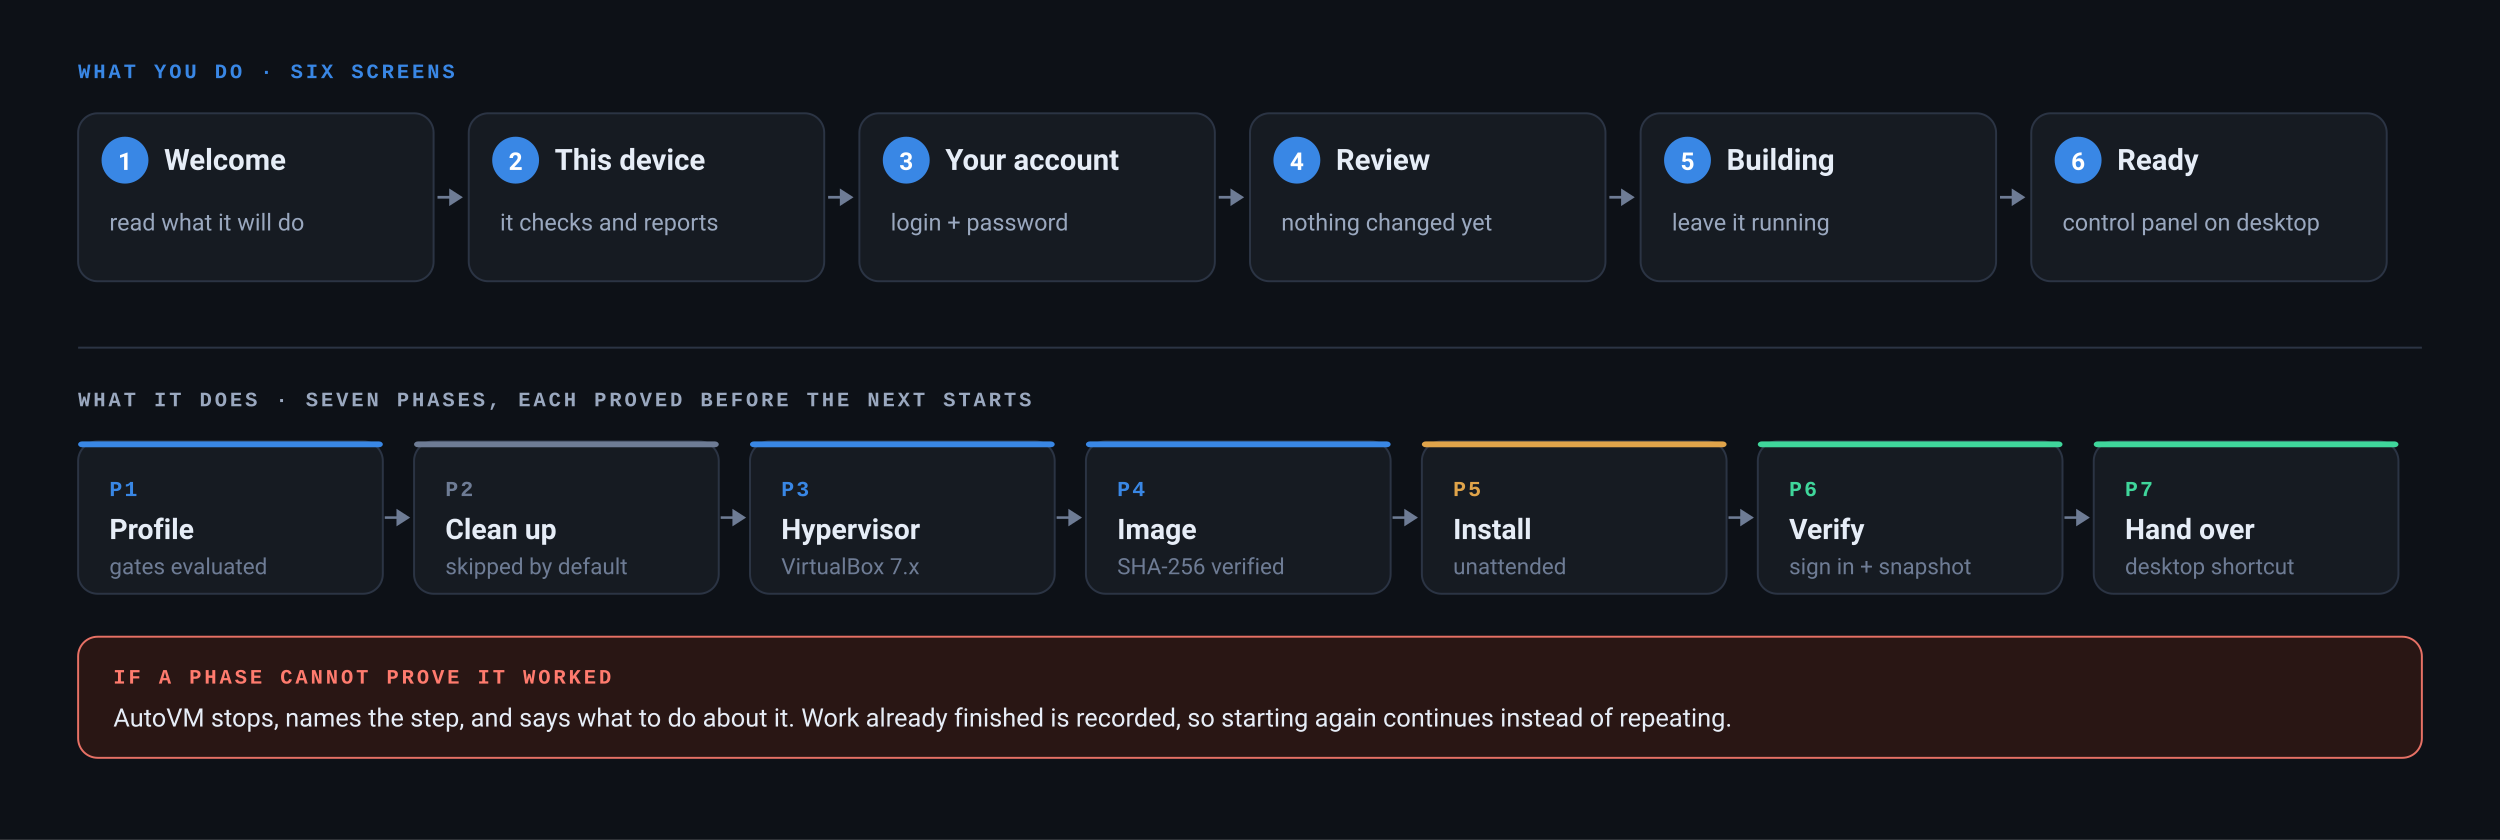
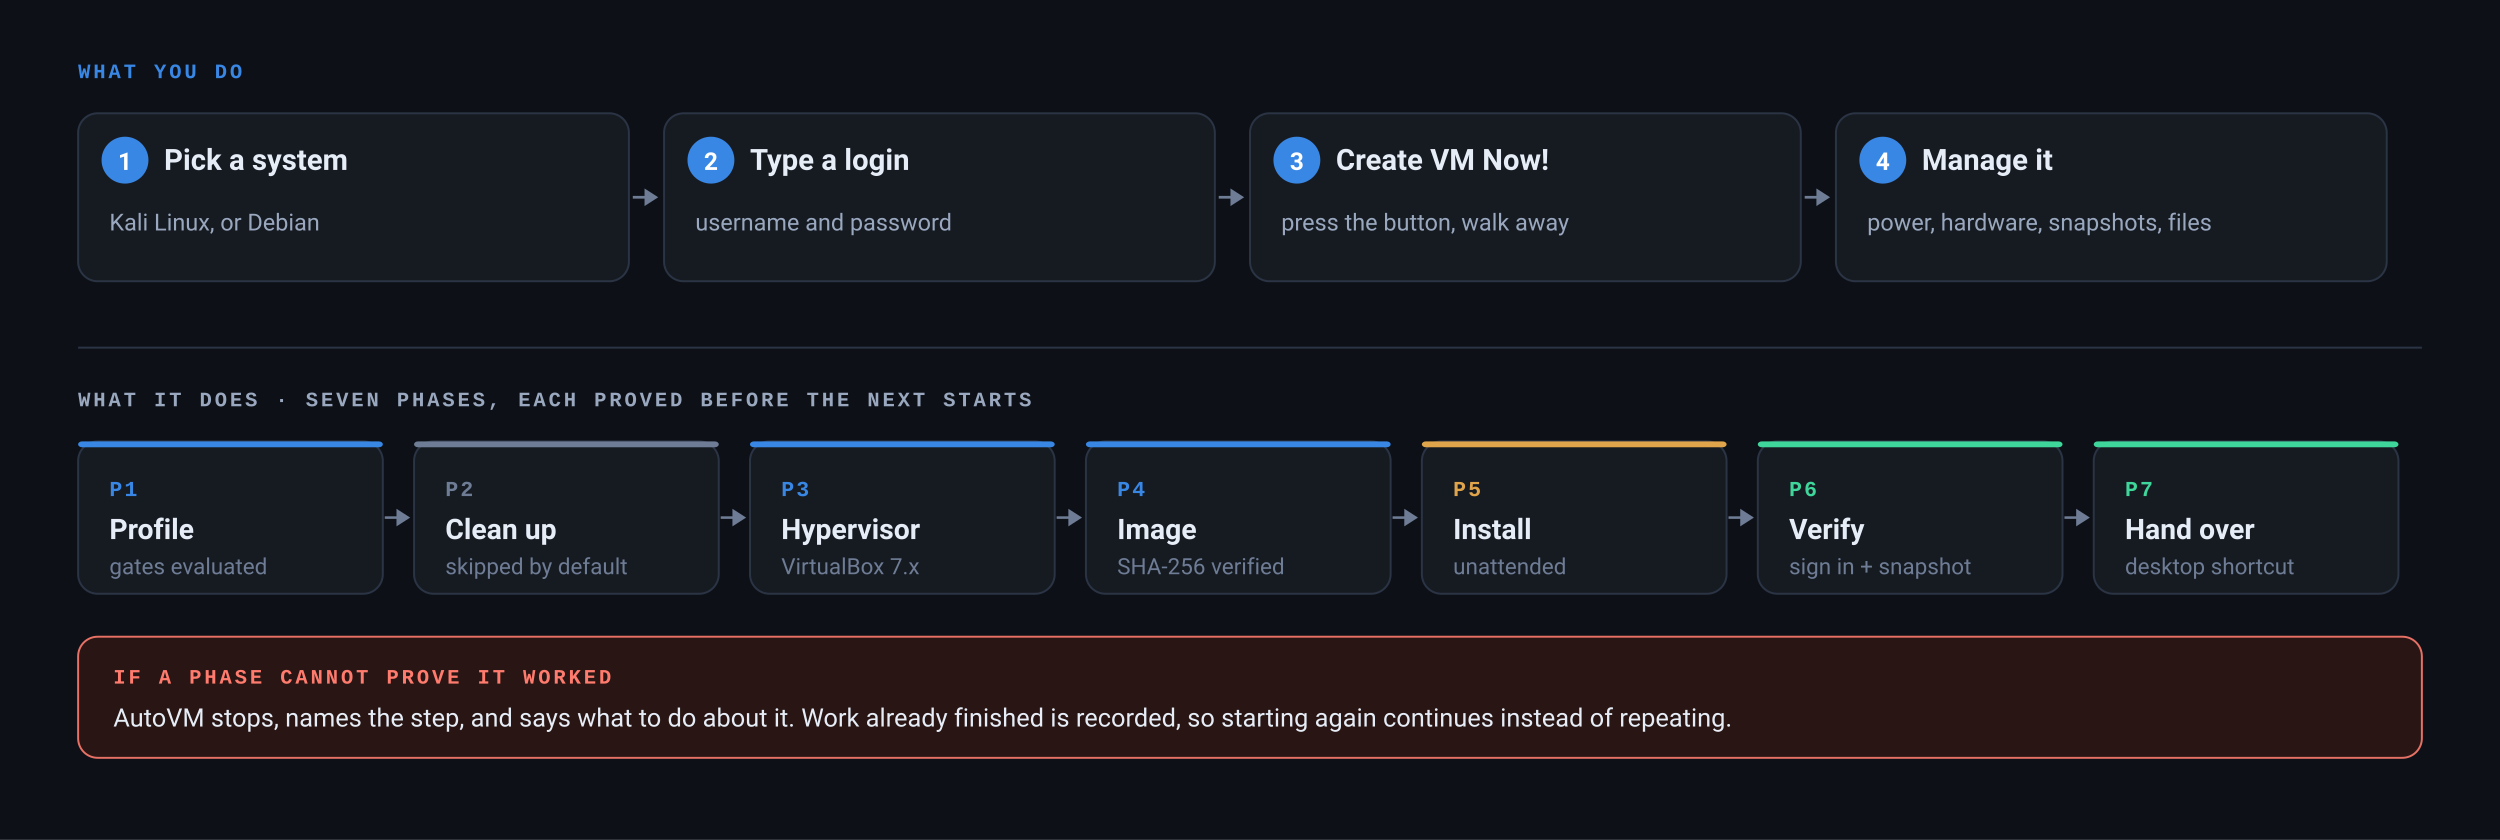
<svg xmlns="http://www.w3.org/2000/svg" viewBox="0 0 1280 430" width="1280" height="430" role="img" font-family="-apple-system,BlinkMacSystemFont,'Segoe UI',Roboto,Helvetica,Arial,sans-serif">
  <rect x="0" y="0" width="1280" height="430" rx="0" fill="#0d1117" />
-   <text x="40" y="40" fill="#3987e5" font-size="10.5" font-weight="600" text-anchor="start" font-family="ui-monospace,SFMono-Regular,'SF Mono',Menlo,Consolas,'Liberation Mono',monospace" letter-spacing="0.14em">WHAT YOU DO  ·  SIX SCREENS</text>
-   <rect x="40" y="58" width="182" height="86" rx="10" fill="#161b22" stroke="#2b3444" stroke-width="1" />
+   <text x="40" y="40" fill="#3987e5" font-size="10.5" font-weight="600" text-anchor="start" font-family="ui-monospace,SFMono-Regular,'SF Mono',Menlo,Consolas,'Liberation Mono',monospace" letter-spacing="0.14em">WHAT YOU DO</text>
+   <rect x="40" y="58" width="282" height="86" rx="10" fill="#161b22" stroke="#2b3444" stroke-width="1" />
  <circle cx="64" cy="82" r="12" fill="#3987e5" />
  <text x="64" y="87" fill="#ffffff" font-size="12.5" font-weight="700" text-anchor="middle" font-family="-apple-system,BlinkMacSystemFont,'Segoe UI',Roboto,Helvetica,Arial,sans-serif">1</text>
-   <text x="84" y="87" fill="#e6edf7" font-size="15" font-weight="700" text-anchor="start" font-family="-apple-system,BlinkMacSystemFont,'Segoe UI',Roboto,Helvetica,Arial,sans-serif">Welcome</text>
-   <text x="56" y="118" fill="#9aa8bf" font-size="12" font-weight="400" text-anchor="start" font-family="-apple-system,BlinkMacSystemFont,'Segoe UI',Roboto,Helvetica,Arial,sans-serif">read what it will do</text>
-   <line x1="224" y1="101" x2="231" y2="101" stroke="#6e7c95" stroke-width="1.4" stroke-linecap="butt" />
-   <path d="M230,96.5 L237,101 L230,105.5 Z" fill="#6e7c95" />
-   <rect x="240" y="58" width="182" height="86" rx="10" fill="#161b22" stroke="#2b3444" stroke-width="1" />
-   <circle cx="264" cy="82" r="12" fill="#3987e5" />
-   <text x="264" y="87" fill="#ffffff" font-size="12.5" font-weight="700" text-anchor="middle" font-family="-apple-system,BlinkMacSystemFont,'Segoe UI',Roboto,Helvetica,Arial,sans-serif">2</text>
-   <text x="284" y="87" fill="#e6edf7" font-size="15" font-weight="700" text-anchor="start" font-family="-apple-system,BlinkMacSystemFont,'Segoe UI',Roboto,Helvetica,Arial,sans-serif">This device</text>
-   <text x="256" y="118" fill="#9aa8bf" font-size="12" font-weight="400" text-anchor="start" font-family="-apple-system,BlinkMacSystemFont,'Segoe UI',Roboto,Helvetica,Arial,sans-serif">it checks and reports</text>
-   <line x1="424" y1="101" x2="431" y2="101" stroke="#6e7c95" stroke-width="1.4" stroke-linecap="butt" />
-   <path d="M430,96.5 L437,101 L430,105.5 Z" fill="#6e7c95" />
-   <rect x="440" y="58" width="182" height="86" rx="10" fill="#161b22" stroke="#2b3444" stroke-width="1" />
-   <circle cx="464" cy="82" r="12" fill="#3987e5" />
-   <text x="464" y="87" fill="#ffffff" font-size="12.5" font-weight="700" text-anchor="middle" font-family="-apple-system,BlinkMacSystemFont,'Segoe UI',Roboto,Helvetica,Arial,sans-serif">3</text>
-   <text x="484" y="87" fill="#e6edf7" font-size="15" font-weight="700" text-anchor="start" font-family="-apple-system,BlinkMacSystemFont,'Segoe UI',Roboto,Helvetica,Arial,sans-serif">Your account</text>
-   <text x="456" y="118" fill="#9aa8bf" font-size="12" font-weight="400" text-anchor="start" font-family="-apple-system,BlinkMacSystemFont,'Segoe UI',Roboto,Helvetica,Arial,sans-serif">login + password</text>
+   <text x="84" y="87" fill="#e6edf7" font-size="15" font-weight="700" text-anchor="start" font-family="-apple-system,BlinkMacSystemFont,'Segoe UI',Roboto,Helvetica,Arial,sans-serif">Pick a system</text>
+   <text x="56" y="118" fill="#9aa8bf" font-size="12" font-weight="400" text-anchor="start" font-family="-apple-system,BlinkMacSystemFont,'Segoe UI',Roboto,Helvetica,Arial,sans-serif">Kali Linux, or Debian</text>
+   <line x1="324" y1="101" x2="331" y2="101" stroke="#6e7c95" stroke-width="1.4" stroke-linecap="butt" />
+   <path d="M330,96.5 L337,101 L330,105.5 Z" fill="#6e7c95" />
+   <rect x="340" y="58" width="282" height="86" rx="10" fill="#161b22" stroke="#2b3444" stroke-width="1" />
+   <circle cx="364" cy="82" r="12" fill="#3987e5" />
+   <text x="364" y="87" fill="#ffffff" font-size="12.5" font-weight="700" text-anchor="middle" font-family="-apple-system,BlinkMacSystemFont,'Segoe UI',Roboto,Helvetica,Arial,sans-serif">2</text>
+   <text x="384" y="87" fill="#e6edf7" font-size="15" font-weight="700" text-anchor="start" font-family="-apple-system,BlinkMacSystemFont,'Segoe UI',Roboto,Helvetica,Arial,sans-serif">Type a login</text>
+   <text x="356" y="118" fill="#9aa8bf" font-size="12" font-weight="400" text-anchor="start" font-family="-apple-system,BlinkMacSystemFont,'Segoe UI',Roboto,Helvetica,Arial,sans-serif">username and password</text>
  <line x1="624" y1="101" x2="631" y2="101" stroke="#6e7c95" stroke-width="1.4" stroke-linecap="butt" />
  <path d="M630,96.5 L637,101 L630,105.5 Z" fill="#6e7c95" />
-   <rect x="640" y="58" width="182" height="86" rx="10" fill="#161b22" stroke="#2b3444" stroke-width="1" />
+   <rect x="640" y="58" width="282" height="86" rx="10" fill="#161b22" stroke="#2b3444" stroke-width="1" />
  <circle cx="664" cy="82" r="12" fill="#3987e5" />
-   <text x="664" y="87" fill="#ffffff" font-size="12.5" font-weight="700" text-anchor="middle" font-family="-apple-system,BlinkMacSystemFont,'Segoe UI',Roboto,Helvetica,Arial,sans-serif">4</text>
-   <text x="684" y="87" fill="#e6edf7" font-size="15" font-weight="700" text-anchor="start" font-family="-apple-system,BlinkMacSystemFont,'Segoe UI',Roboto,Helvetica,Arial,sans-serif">Review</text>
-   <text x="656" y="118" fill="#9aa8bf" font-size="12" font-weight="400" text-anchor="start" font-family="-apple-system,BlinkMacSystemFont,'Segoe UI',Roboto,Helvetica,Arial,sans-serif">nothing changed yet</text>
-   <line x1="824" y1="101" x2="831" y2="101" stroke="#6e7c95" stroke-width="1.4" stroke-linecap="butt" />
-   <path d="M830,96.5 L837,101 L830,105.5 Z" fill="#6e7c95" />
-   <rect x="840" y="58" width="182" height="86" rx="10" fill="#161b22" stroke="#2b3444" stroke-width="1" />
-   <circle cx="864" cy="82" r="12" fill="#3987e5" />
-   <text x="864" y="87" fill="#ffffff" font-size="12.5" font-weight="700" text-anchor="middle" font-family="-apple-system,BlinkMacSystemFont,'Segoe UI',Roboto,Helvetica,Arial,sans-serif">5</text>
-   <text x="884" y="87" fill="#e6edf7" font-size="15" font-weight="700" text-anchor="start" font-family="-apple-system,BlinkMacSystemFont,'Segoe UI',Roboto,Helvetica,Arial,sans-serif">Building</text>
-   <text x="856" y="118" fill="#9aa8bf" font-size="12" font-weight="400" text-anchor="start" font-family="-apple-system,BlinkMacSystemFont,'Segoe UI',Roboto,Helvetica,Arial,sans-serif">leave it running</text>
-   <line x1="1024" y1="101" x2="1031" y2="101" stroke="#6e7c95" stroke-width="1.4" stroke-linecap="butt" />
-   <path d="M1030,96.5 L1037,101 L1030,105.5 Z" fill="#6e7c95" />
-   <rect x="1040" y="58" width="182" height="86" rx="10" fill="#161b22" stroke="#2b3444" stroke-width="1" />
-   <circle cx="1064" cy="82" r="12" fill="#3987e5" />
-   <text x="1064" y="87" fill="#ffffff" font-size="12.5" font-weight="700" text-anchor="middle" font-family="-apple-system,BlinkMacSystemFont,'Segoe UI',Roboto,Helvetica,Arial,sans-serif">6</text>
-   <text x="1084" y="87" fill="#e6edf7" font-size="15" font-weight="700" text-anchor="start" font-family="-apple-system,BlinkMacSystemFont,'Segoe UI',Roboto,Helvetica,Arial,sans-serif">Ready</text>
-   <text x="1056" y="118" fill="#9aa8bf" font-size="12" font-weight="400" text-anchor="start" font-family="-apple-system,BlinkMacSystemFont,'Segoe UI',Roboto,Helvetica,Arial,sans-serif">control panel on desktop</text>
+   <text x="664" y="87" fill="#ffffff" font-size="12.5" font-weight="700" text-anchor="middle" font-family="-apple-system,BlinkMacSystemFont,'Segoe UI',Roboto,Helvetica,Arial,sans-serif">3</text>
+   <text x="684" y="87" fill="#e6edf7" font-size="15" font-weight="700" text-anchor="start" font-family="-apple-system,BlinkMacSystemFont,'Segoe UI',Roboto,Helvetica,Arial,sans-serif">Create VM Now!</text>
+   <text x="656" y="118" fill="#9aa8bf" font-size="12" font-weight="400" text-anchor="start" font-family="-apple-system,BlinkMacSystemFont,'Segoe UI',Roboto,Helvetica,Arial,sans-serif">press the button, walk away</text>
+   <line x1="924" y1="101" x2="931" y2="101" stroke="#6e7c95" stroke-width="1.4" stroke-linecap="butt" />
+   <path d="M930,96.5 L937,101 L930,105.5 Z" fill="#6e7c95" />
+   <rect x="940" y="58" width="282" height="86" rx="10" fill="#161b22" stroke="#2b3444" stroke-width="1" />
+   <circle cx="964" cy="82" r="12" fill="#3987e5" />
+   <text x="964" y="87" fill="#ffffff" font-size="12.5" font-weight="700" text-anchor="middle" font-family="-apple-system,BlinkMacSystemFont,'Segoe UI',Roboto,Helvetica,Arial,sans-serif">4</text>
+   <text x="984" y="87" fill="#e6edf7" font-size="15" font-weight="700" text-anchor="start" font-family="-apple-system,BlinkMacSystemFont,'Segoe UI',Roboto,Helvetica,Arial,sans-serif">Manage it</text>
+   <text x="956" y="118" fill="#9aa8bf" font-size="12" font-weight="400" text-anchor="start" font-family="-apple-system,BlinkMacSystemFont,'Segoe UI',Roboto,Helvetica,Arial,sans-serif">power, hardware, snapshots, files</text>
  <line x1="40" y1="178" x2="1240" y2="178" stroke="#2b3444" stroke-width="1" stroke-linecap="butt" />
  <text x="40" y="208" fill="#9aa8bf" font-size="10.5" font-weight="600" text-anchor="start" font-family="ui-monospace,SFMono-Regular,'SF Mono',Menlo,Consolas,'Liberation Mono',monospace" letter-spacing="0.14em">WHAT IT DOES  ·  SEVEN PHASES, EACH PROVED BEFORE THE NEXT STARTS</text>
  <rect x="40" y="226" width="156" height="78" rx="10" fill="#161b22" stroke="#2b3444" stroke-width="1" />
  <rect x="40" y="226" width="156" height="3" rx="2" fill="#3987e5" />
  <text x="56" y="254" fill="#3987e5" font-size="11" font-weight="700" text-anchor="start" font-family="ui-monospace,SFMono-Regular,'SF Mono',Menlo,Consolas,'Liberation Mono',monospace" letter-spacing="0.1em">P1</text>
  <text x="56" y="276" fill="#e6edf7" font-size="14.5" font-weight="700" text-anchor="start" font-family="-apple-system,BlinkMacSystemFont,'Segoe UI',Roboto,Helvetica,Arial,sans-serif">Profile</text>
  <text x="56" y="294" fill="#6e7c95" font-size="11.5" font-weight="400" text-anchor="start" font-family="-apple-system,BlinkMacSystemFont,'Segoe UI',Roboto,Helvetica,Arial,sans-serif">gates evaluated</text>
  <line x1="197" y1="265" x2="204" y2="265" stroke="#6e7c95" stroke-width="1.3" stroke-linecap="butt" />
  <path d="M203,260.5 L210,265 L203,269.5 Z" fill="#6e7c95" />
  <rect x="212" y="226" width="156" height="78" rx="10" fill="#161b22" stroke="#2b3444" stroke-width="1" />
  <rect x="212" y="226" width="156" height="3" rx="2" fill="#6e7c95" />
  <text x="228" y="254" fill="#6e7c95" font-size="11" font-weight="700" text-anchor="start" font-family="ui-monospace,SFMono-Regular,'SF Mono',Menlo,Consolas,'Liberation Mono',monospace" letter-spacing="0.1em">P2</text>
  <text x="228" y="276" fill="#e6edf7" font-size="14.5" font-weight="700" text-anchor="start" font-family="-apple-system,BlinkMacSystemFont,'Segoe UI',Roboto,Helvetica,Arial,sans-serif">Clean up</text>
  <text x="228" y="294" fill="#6e7c95" font-size="11.5" font-weight="400" text-anchor="start" font-family="-apple-system,BlinkMacSystemFont,'Segoe UI',Roboto,Helvetica,Arial,sans-serif">skipped by default</text>
  <line x1="369" y1="265" x2="376" y2="265" stroke="#6e7c95" stroke-width="1.3" stroke-linecap="butt" />
  <path d="M375,260.5 L382,265 L375,269.5 Z" fill="#6e7c95" />
  <rect x="384" y="226" width="156" height="78" rx="10" fill="#161b22" stroke="#2b3444" stroke-width="1" />
  <rect x="384" y="226" width="156" height="3" rx="2" fill="#3987e5" />
  <text x="400" y="254" fill="#3987e5" font-size="11" font-weight="700" text-anchor="start" font-family="ui-monospace,SFMono-Regular,'SF Mono',Menlo,Consolas,'Liberation Mono',monospace" letter-spacing="0.1em">P3</text>
  <text x="400" y="276" fill="#e6edf7" font-size="14.5" font-weight="700" text-anchor="start" font-family="-apple-system,BlinkMacSystemFont,'Segoe UI',Roboto,Helvetica,Arial,sans-serif">Hypervisor</text>
  <text x="400" y="294" fill="#6e7c95" font-size="11.5" font-weight="400" text-anchor="start" font-family="-apple-system,BlinkMacSystemFont,'Segoe UI',Roboto,Helvetica,Arial,sans-serif">VirtualBox 7.x</text>
  <line x1="541" y1="265" x2="548" y2="265" stroke="#6e7c95" stroke-width="1.3" stroke-linecap="butt" />
  <path d="M547,260.5 L554,265 L547,269.5 Z" fill="#6e7c95" />
  <rect x="556" y="226" width="156" height="78" rx="10" fill="#161b22" stroke="#2b3444" stroke-width="1" />
  <rect x="556" y="226" width="156" height="3" rx="2" fill="#3987e5" />
  <text x="572" y="254" fill="#3987e5" font-size="11" font-weight="700" text-anchor="start" font-family="ui-monospace,SFMono-Regular,'SF Mono',Menlo,Consolas,'Liberation Mono',monospace" letter-spacing="0.1em">P4</text>
  <text x="572" y="276" fill="#e6edf7" font-size="14.5" font-weight="700" text-anchor="start" font-family="-apple-system,BlinkMacSystemFont,'Segoe UI',Roboto,Helvetica,Arial,sans-serif">Image</text>
  <text x="572" y="294" fill="#6e7c95" font-size="11.5" font-weight="400" text-anchor="start" font-family="-apple-system,BlinkMacSystemFont,'Segoe UI',Roboto,Helvetica,Arial,sans-serif">SHA-256 verified</text>
  <line x1="713" y1="265" x2="720" y2="265" stroke="#6e7c95" stroke-width="1.3" stroke-linecap="butt" />
  <path d="M719,260.5 L726,265 L719,269.5 Z" fill="#6e7c95" />
  <rect x="728" y="226" width="156" height="78" rx="10" fill="#161b22" stroke="#2b3444" stroke-width="1" />
  <rect x="728" y="226" width="156" height="3" rx="2" fill="#e0a44a" />
  <text x="744" y="254" fill="#e0a44a" font-size="11" font-weight="700" text-anchor="start" font-family="ui-monospace,SFMono-Regular,'SF Mono',Menlo,Consolas,'Liberation Mono',monospace" letter-spacing="0.1em">P5</text>
  <text x="744" y="276" fill="#e6edf7" font-size="14.5" font-weight="700" text-anchor="start" font-family="-apple-system,BlinkMacSystemFont,'Segoe UI',Roboto,Helvetica,Arial,sans-serif">Install</text>
  <text x="744" y="294" fill="#6e7c95" font-size="11.5" font-weight="400" text-anchor="start" font-family="-apple-system,BlinkMacSystemFont,'Segoe UI',Roboto,Helvetica,Arial,sans-serif">unattended</text>
  <line x1="885" y1="265" x2="892" y2="265" stroke="#6e7c95" stroke-width="1.3" stroke-linecap="butt" />
  <path d="M891,260.5 L898,265 L891,269.5 Z" fill="#6e7c95" />
  <rect x="900" y="226" width="156" height="78" rx="10" fill="#161b22" stroke="#2b3444" stroke-width="1" />
  <rect x="900" y="226" width="156" height="3" rx="2" fill="#3fd69b" />
  <text x="916" y="254" fill="#3fd69b" font-size="11" font-weight="700" text-anchor="start" font-family="ui-monospace,SFMono-Regular,'SF Mono',Menlo,Consolas,'Liberation Mono',monospace" letter-spacing="0.1em">P6</text>
  <text x="916" y="276" fill="#e6edf7" font-size="14.5" font-weight="700" text-anchor="start" font-family="-apple-system,BlinkMacSystemFont,'Segoe UI',Roboto,Helvetica,Arial,sans-serif">Verify</text>
  <text x="916" y="294" fill="#6e7c95" font-size="11.5" font-weight="400" text-anchor="start" font-family="-apple-system,BlinkMacSystemFont,'Segoe UI',Roboto,Helvetica,Arial,sans-serif">sign in + snapshot</text>
  <line x1="1057" y1="265" x2="1064" y2="265" stroke="#6e7c95" stroke-width="1.3" stroke-linecap="butt" />
  <path d="M1063,260.5 L1070,265 L1063,269.5 Z" fill="#6e7c95" />
  <rect x="1072" y="226" width="156" height="78" rx="10" fill="#161b22" stroke="#2b3444" stroke-width="1" />
  <rect x="1072" y="226" width="156" height="3" rx="2" fill="#3fd69b" />
  <text x="1088" y="254" fill="#3fd69b" font-size="11" font-weight="700" text-anchor="start" font-family="ui-monospace,SFMono-Regular,'SF Mono',Menlo,Consolas,'Liberation Mono',monospace" letter-spacing="0.1em">P7</text>
  <text x="1088" y="276" fill="#e6edf7" font-size="14.5" font-weight="700" text-anchor="start" font-family="-apple-system,BlinkMacSystemFont,'Segoe UI',Roboto,Helvetica,Arial,sans-serif">Hand over</text>
  <text x="1088" y="294" fill="#6e7c95" font-size="11.5" font-weight="400" text-anchor="start" font-family="-apple-system,BlinkMacSystemFont,'Segoe UI',Roboto,Helvetica,Arial,sans-serif">desktop shortcut</text>
  <rect x="40" y="326" width="1200" height="62" rx="10" fill="#2c1614" stroke="#ff7b6e" stroke-width="1" opacity="0.9" />
  <text x="58" y="350" fill="#ff7b6e" font-size="10.5" font-weight="600" text-anchor="start" font-family="ui-monospace,SFMono-Regular,'SF Mono',Menlo,Consolas,'Liberation Mono',monospace" letter-spacing="0.14em">IF A PHASE CANNOT PROVE IT WORKED</text>
  <text x="58" y="372" fill="#e6edf7" font-size="13" font-weight="400" text-anchor="start" font-family="-apple-system,BlinkMacSystemFont,'Segoe UI',Roboto,Helvetica,Arial,sans-serif">AutoVM stops, names the step, and says what to do about it. Work already finished is recorded, so starting again continues instead of repeating.</text>
</svg>
